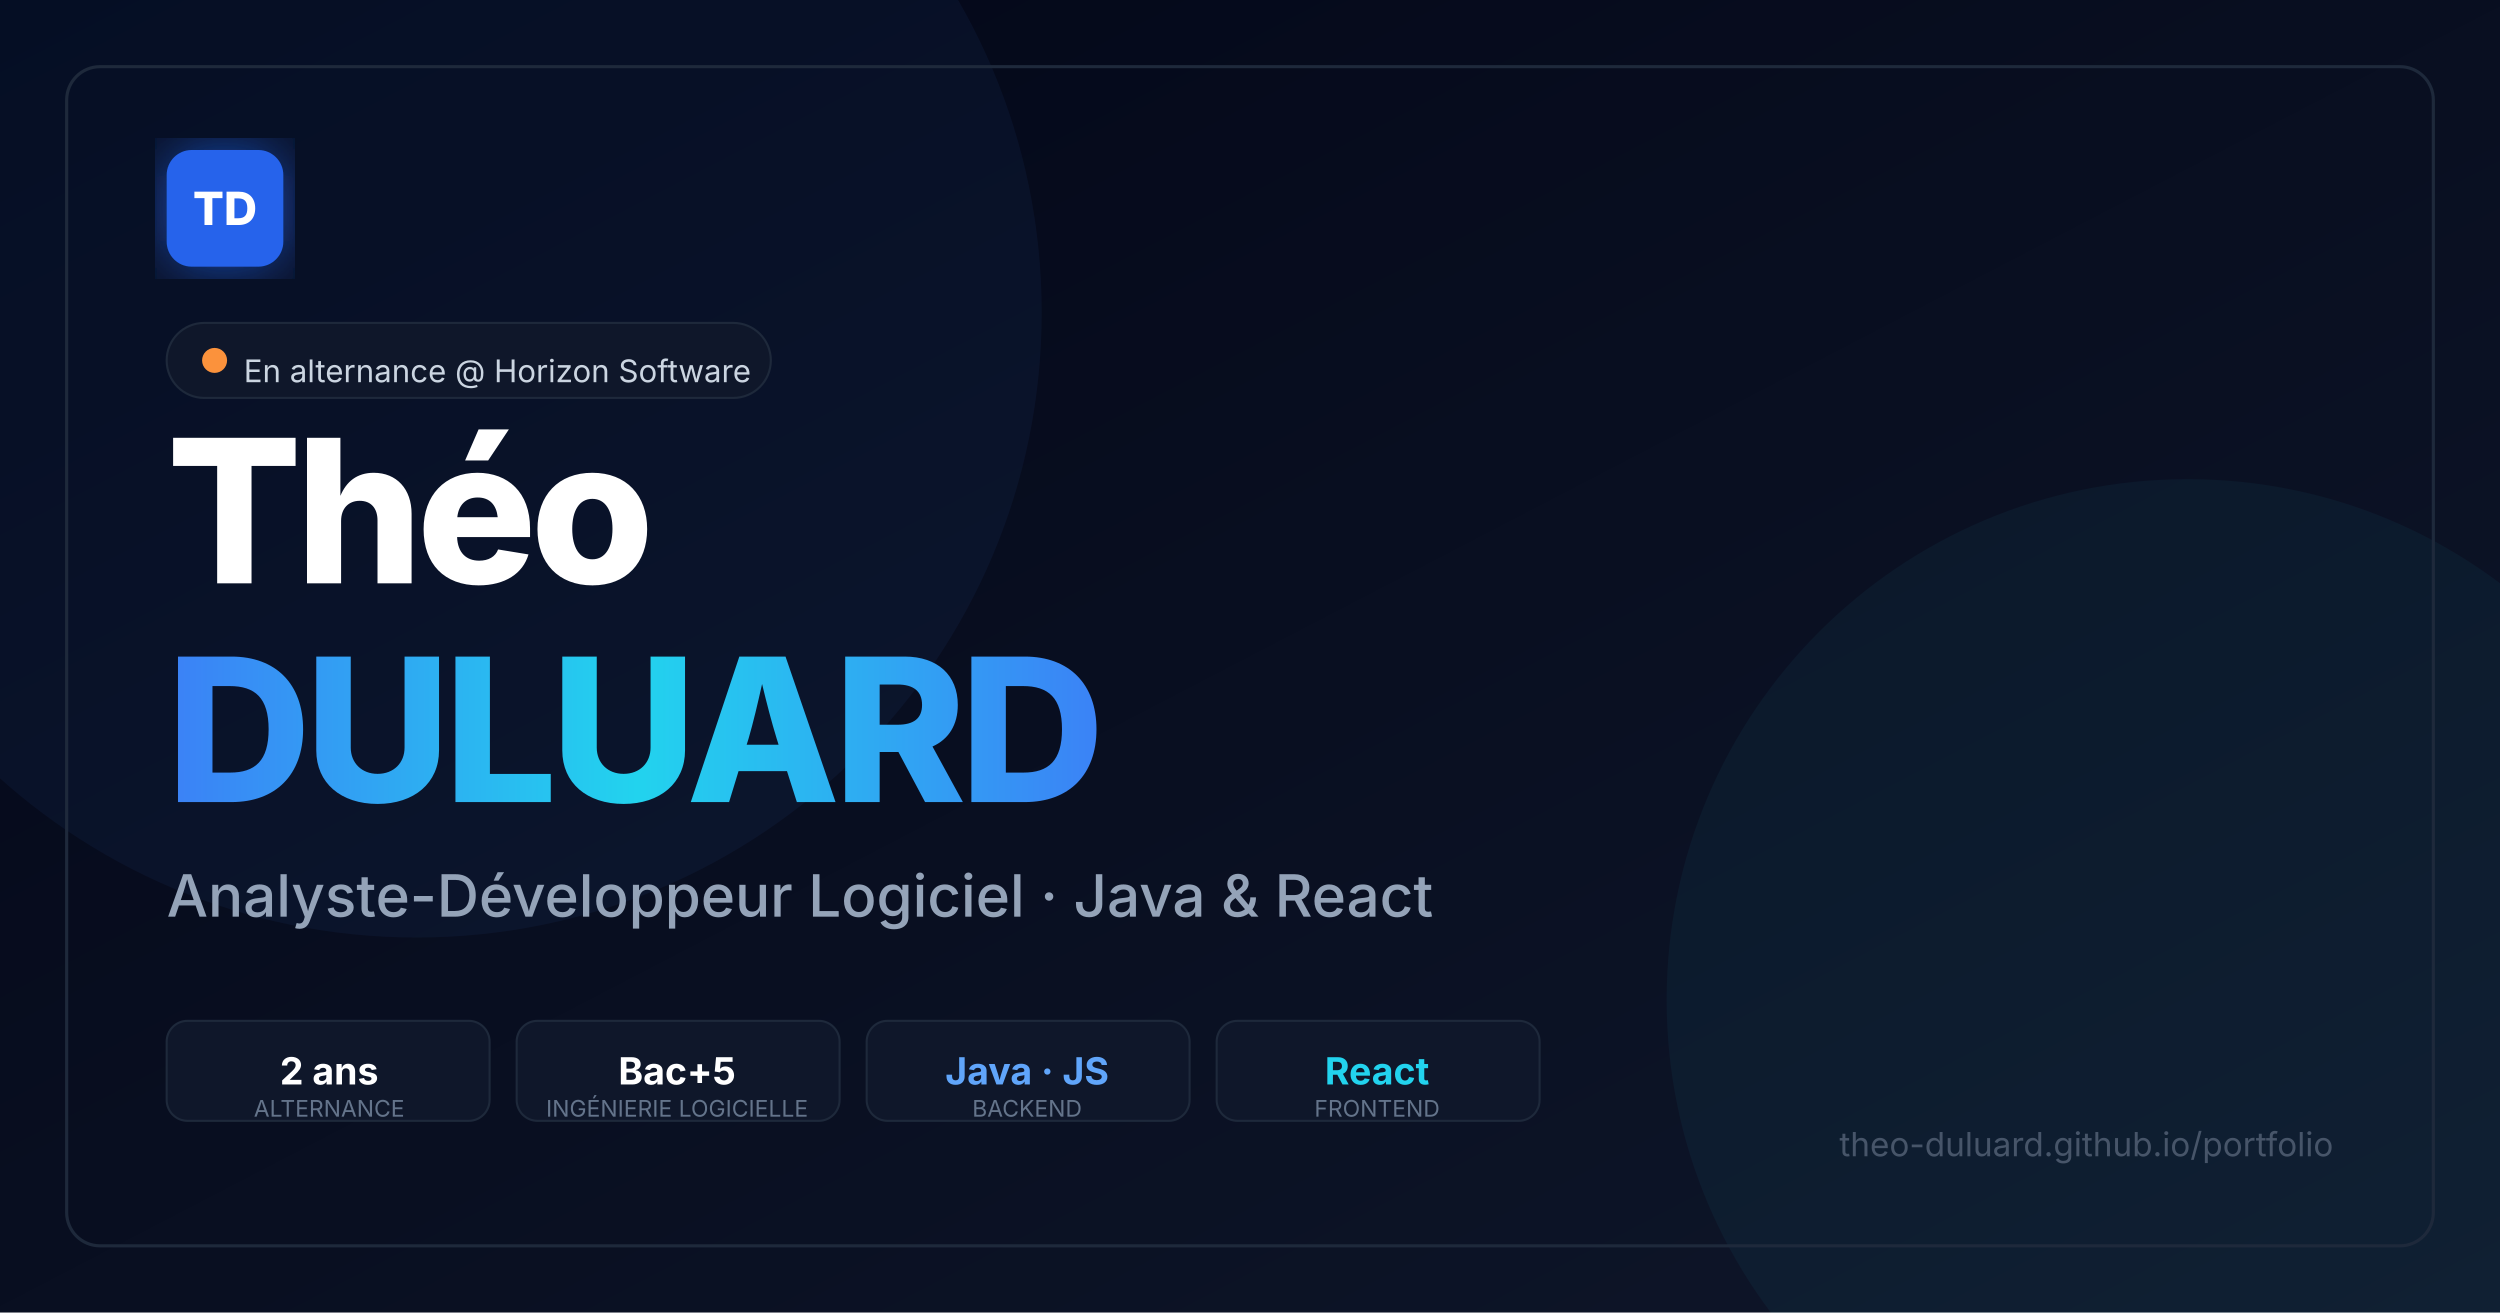
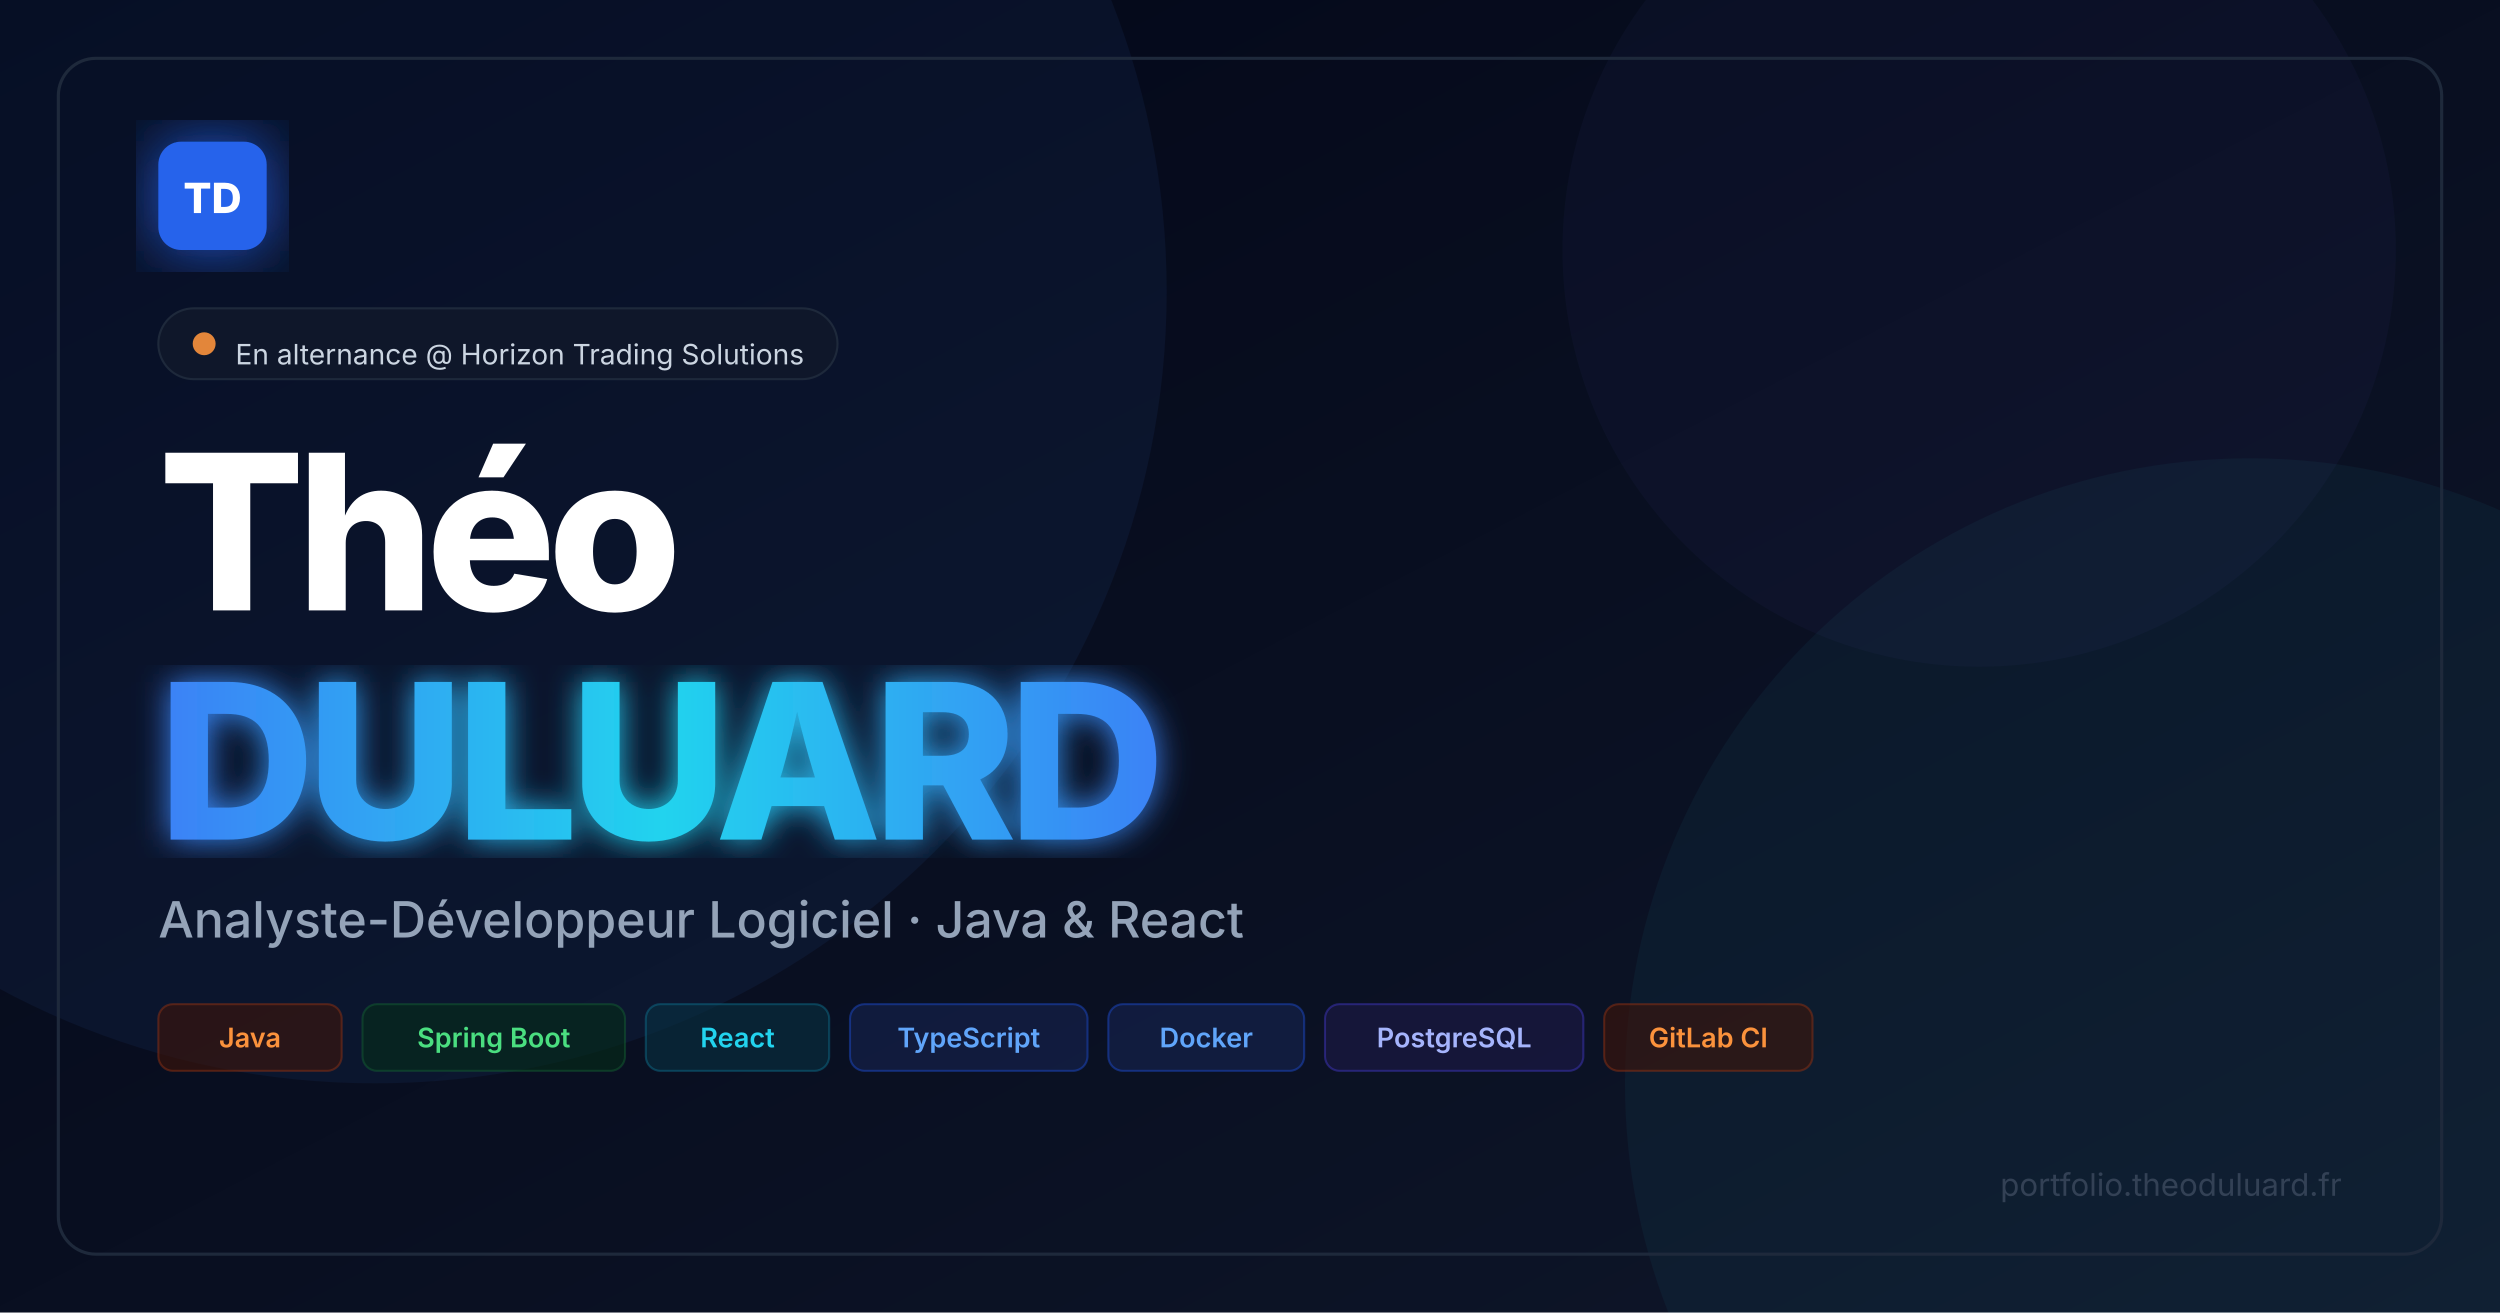
<svg xmlns="http://www.w3.org/2000/svg" viewBox="0 0 1200 630" width="1200" height="630">
  <defs>
    <linearGradient id="bg" x1="0%" y1="0%" x2="100%" y2="100%">
      <stop offset="0%" style="stop-color:#020617" />
      <stop offset="100%" style="stop-color:#0f172a" />
    </linearGradient>
    <linearGradient id="nameGrad" x1="0%" y1="0%" x2="100%" y2="0%">
      <stop offset="0%" style="stop-color:#3b82f6" />
      <stop offset="50%" style="stop-color:#22d3ee" />
      <stop offset="100%" style="stop-color:#3b82f6" />
    </linearGradient>
-     <filter id="glow">
-       <feGaussianBlur stdDeviation="20" result="coloredBlur" />
+     <filter id="glow" x="-20%" y="-20%" width="140%" height="140%">
+       <feGaussianBlur stdDeviation="18" result="coloredBlur" />
+       <feMerge>
+         <feMergeNode in="coloredBlur" />
+         <feMergeNode in="SourceGraphic" />
+       </feMerge>
+     </filter>
+     <filter id="glowName" x="-10%" y="-10%" width="120%" height="120%">
+       <feGaussianBlur stdDeviation="8" result="coloredBlur" />
      <feMerge>
        <feMergeNode in="coloredBlur" />
        <feMergeNode in="SourceGraphic" />
      </feMerge>
    </filter>
  </defs>
  <rect width="1200" height="630" fill="url(#bg)" />
-   <circle cx="200" cy="150" r="300" fill="#3b82f6" opacity="0.06" />
-   <circle cx="1050" cy="480" r="250" fill="#22d3ee" opacity="0.05" />
-   <rect x="32" y="32" width="1136" height="566" rx="16" fill="none" stroke="#1e293b" stroke-width="1.5" />
-   <rect x="80" y="72" width="56" height="56" rx="12" fill="#2563eb" filter="url(#glow)" />
-   <text x="108" y="100" dominant-baseline="central" text-anchor="middle" font-family="Inter, Arial, sans-serif" font-weight="800" font-size="22" fill="white">TD</text>
-   <rect x="80" y="155" width="290" height="36" rx="18" fill="#0f172a" stroke="#1e293b" stroke-width="1" />
-   <circle cx="103" cy="173" r="6" fill="#fb923c" />
-   <text x="117" y="178" font-family="Inter, Arial, sans-serif" font-size="15" fill="#cbd5e1" dominant-baseline="central">En alternance @ Horizon Software</text>
-   <text x="80" y="280" font-family="Inter, Arial, sans-serif" font-weight="800" font-size="96" fill="white" letter-spacing="-3">Théo</text>
-   <text x="80" y="385" font-family="Inter, Arial, sans-serif" font-weight="800" font-size="96" fill="url(#nameGrad)" letter-spacing="-3">DULUARD</text>
-   <text x="80" y="440" font-family="Inter, Arial, sans-serif" font-weight="500" font-size="28" fill="#94a3b8">Analyste-Développeur Logiciel · Java &amp; React</text>
-   <rect x="80" y="490" width="155" height="48" rx="10" fill="#0f172a" stroke="#1e293b" stroke-width="1" />
-   <text x="158" y="514" text-anchor="middle" dominant-baseline="central" font-family="Inter, Arial, sans-serif" font-weight="700" font-size="18" fill="white">2 ans</text>
-   <text x="158" y="532" text-anchor="middle" dominant-baseline="central" font-family="Inter, Arial, sans-serif" font-size="11" fill="#64748b">ALTERNANCE</text>
-   <rect x="248" y="490" width="155" height="48" rx="10" fill="#0f172a" stroke="#1e293b" stroke-width="1" />
-   <text x="325" y="514" text-anchor="middle" dominant-baseline="central" font-family="Inter, Arial, sans-serif" font-weight="700" font-size="18" fill="white">Bac+5</text>
-   <text x="325" y="532" text-anchor="middle" dominant-baseline="central" font-family="Inter, Arial, sans-serif" font-size="11" fill="#64748b">INGÉNIERIE LOGICIELLE</text>
-   <rect x="416" y="490" width="155" height="48" rx="10" fill="#0f172a" stroke="#1e293b" stroke-width="1" />
-   <text x="493" y="514" text-anchor="middle" dominant-baseline="central" font-family="Inter, Arial, sans-serif" font-weight="700" font-size="18" fill="#60a5fa">Java · JS</text>
-   <text x="493" y="532" text-anchor="middle" dominant-baseline="central" font-family="Inter, Arial, sans-serif" font-size="11" fill="#64748b">BACKEND</text>
-   <rect x="584" y="490" width="155" height="48" rx="10" fill="#0f172a" stroke="#1e293b" stroke-width="1" />
-   <text x="661" y="514" text-anchor="middle" dominant-baseline="central" font-family="Inter, Arial, sans-serif" font-weight="700" font-size="18" fill="#22d3ee">React</text>
-   <text x="661" y="532" text-anchor="middle" dominant-baseline="central" font-family="Inter, Arial, sans-serif" font-size="11" fill="#64748b">FRONTEND</text>
-   <text x="1120" y="555" text-anchor="end" font-family="Inter, Arial, sans-serif" font-size="16" fill="#475569">theo-duluard.github.io/portfolio</text>
+   <circle cx="180" cy="140" r="380" fill="#3b82f6" opacity="0.07" />
+   <circle cx="1080" cy="520" r="300" fill="#22d3ee" opacity="0.05" />
+   <circle cx="950" cy="120" r="200" fill="#6366f1" opacity="0.04" />
+   <rect x="28" y="28" width="1144" height="574" rx="18" fill="none" stroke="#1e293b" stroke-width="1.5" />
+   <rect x="76" y="68" width="52" height="52" rx="11" fill="#2563eb" filter="url(#glow)" />
+   <text x="102" y="95" dominant-baseline="central" text-anchor="middle" font-family="Inter, Arial, sans-serif" font-weight="800" font-size="20" fill="white">TD</text>
+   <rect x="76" y="148" width="326" height="34" rx="17" fill="#0f172a" stroke="#1e293b" stroke-width="1" />
+   <circle cx="98" cy="165" r="5.5" fill="#fb923c" opacity="0.9" />
+   <text x="113" y="170" font-family="Inter, Arial, sans-serif" font-size="13.5" fill="#cbd5e1" dominant-baseline="central">En alternance @ Horizon Trading Solutions</text>
+   <text x="76" y="293" font-family="Inter, Arial, sans-serif" font-weight="800" font-size="104" fill="white" letter-spacing="-4">Théo</text>
+   <text x="76" y="403" font-family="Inter, Arial, sans-serif" font-weight="800" font-size="104" fill="url(#nameGrad)" letter-spacing="-4" filter="url(#glowName)">DULUARD</text>
+   <text x="76" y="450" font-family="Inter, Arial, sans-serif" font-weight="500" font-size="24" fill="#94a3b8">Analyste-Développeur Logiciel · Java &amp; React</text>
+   <rect x="76" y="482" width="88" height="32" rx="7" fill="rgba(67,20,7,0.55)" stroke="rgba(154,52,18,0.45)" stroke-width="1" />
+   <text x="120" y="498" text-anchor="middle" dominant-baseline="central" font-family="Inter, Arial, sans-serif" font-weight="600" font-size="13" fill="#fb923c">Java</text>
+   <rect x="174" y="482" width="126" height="32" rx="7" fill="rgba(5,46,22,0.55)" stroke="rgba(22,101,52,0.45)" stroke-width="1" />
+   <text x="237" y="498" text-anchor="middle" dominant-baseline="central" font-family="Inter, Arial, sans-serif" font-weight="600" font-size="13" fill="#4ade80">Spring Boot</text>
+   <rect x="310" y="482" width="88" height="32" rx="7" fill="rgba(8,51,68,0.55)" stroke="rgba(14,116,144,0.45)" stroke-width="1" />
+   <text x="354" y="498" text-anchor="middle" dominant-baseline="central" font-family="Inter, Arial, sans-serif" font-weight="600" font-size="13" fill="#22d3ee">React</text>
+   <rect x="408" y="482" width="114" height="32" rx="7" fill="rgba(23,37,84,0.55)" stroke="rgba(29,78,216,0.45)" stroke-width="1" />
+   <text x="465" y="498" text-anchor="middle" dominant-baseline="central" font-family="Inter, Arial, sans-serif" font-weight="600" font-size="13" fill="#60a5fa">TypeScript</text>
+   <rect x="532" y="482" width="94" height="32" rx="7" fill="rgba(23,37,84,0.55)" stroke="rgba(29,78,216,0.45)" stroke-width="1" />
+   <text x="579" y="498" text-anchor="middle" dominant-baseline="central" font-family="Inter, Arial, sans-serif" font-weight="600" font-size="13" fill="#60a5fa">Docker</text>
+   <rect x="636" y="482" width="124" height="32" rx="7" fill="rgba(30,27,75,0.55)" stroke="rgba(67,56,202,0.45)" stroke-width="1" />
+   <text x="698" y="498" text-anchor="middle" dominant-baseline="central" font-family="Inter, Arial, sans-serif" font-weight="600" font-size="13" fill="#a5b4fc">PostgreSQL</text>
+   <rect x="770" y="482" width="100" height="32" rx="7" fill="rgba(67,20,7,0.55)" stroke="rgba(154,52,18,0.45)" stroke-width="1" />
+   <text x="820" y="498" text-anchor="middle" dominant-baseline="central" font-family="Inter, Arial, sans-serif" font-weight="600" font-size="13" fill="#fb923c">GitLab CI</text>
+   <text x="1124" y="574" text-anchor="end" font-family="Inter, Arial, sans-serif" font-size="15" fill="#334155">portfolio.theoduluard.fr</text>
</svg>
